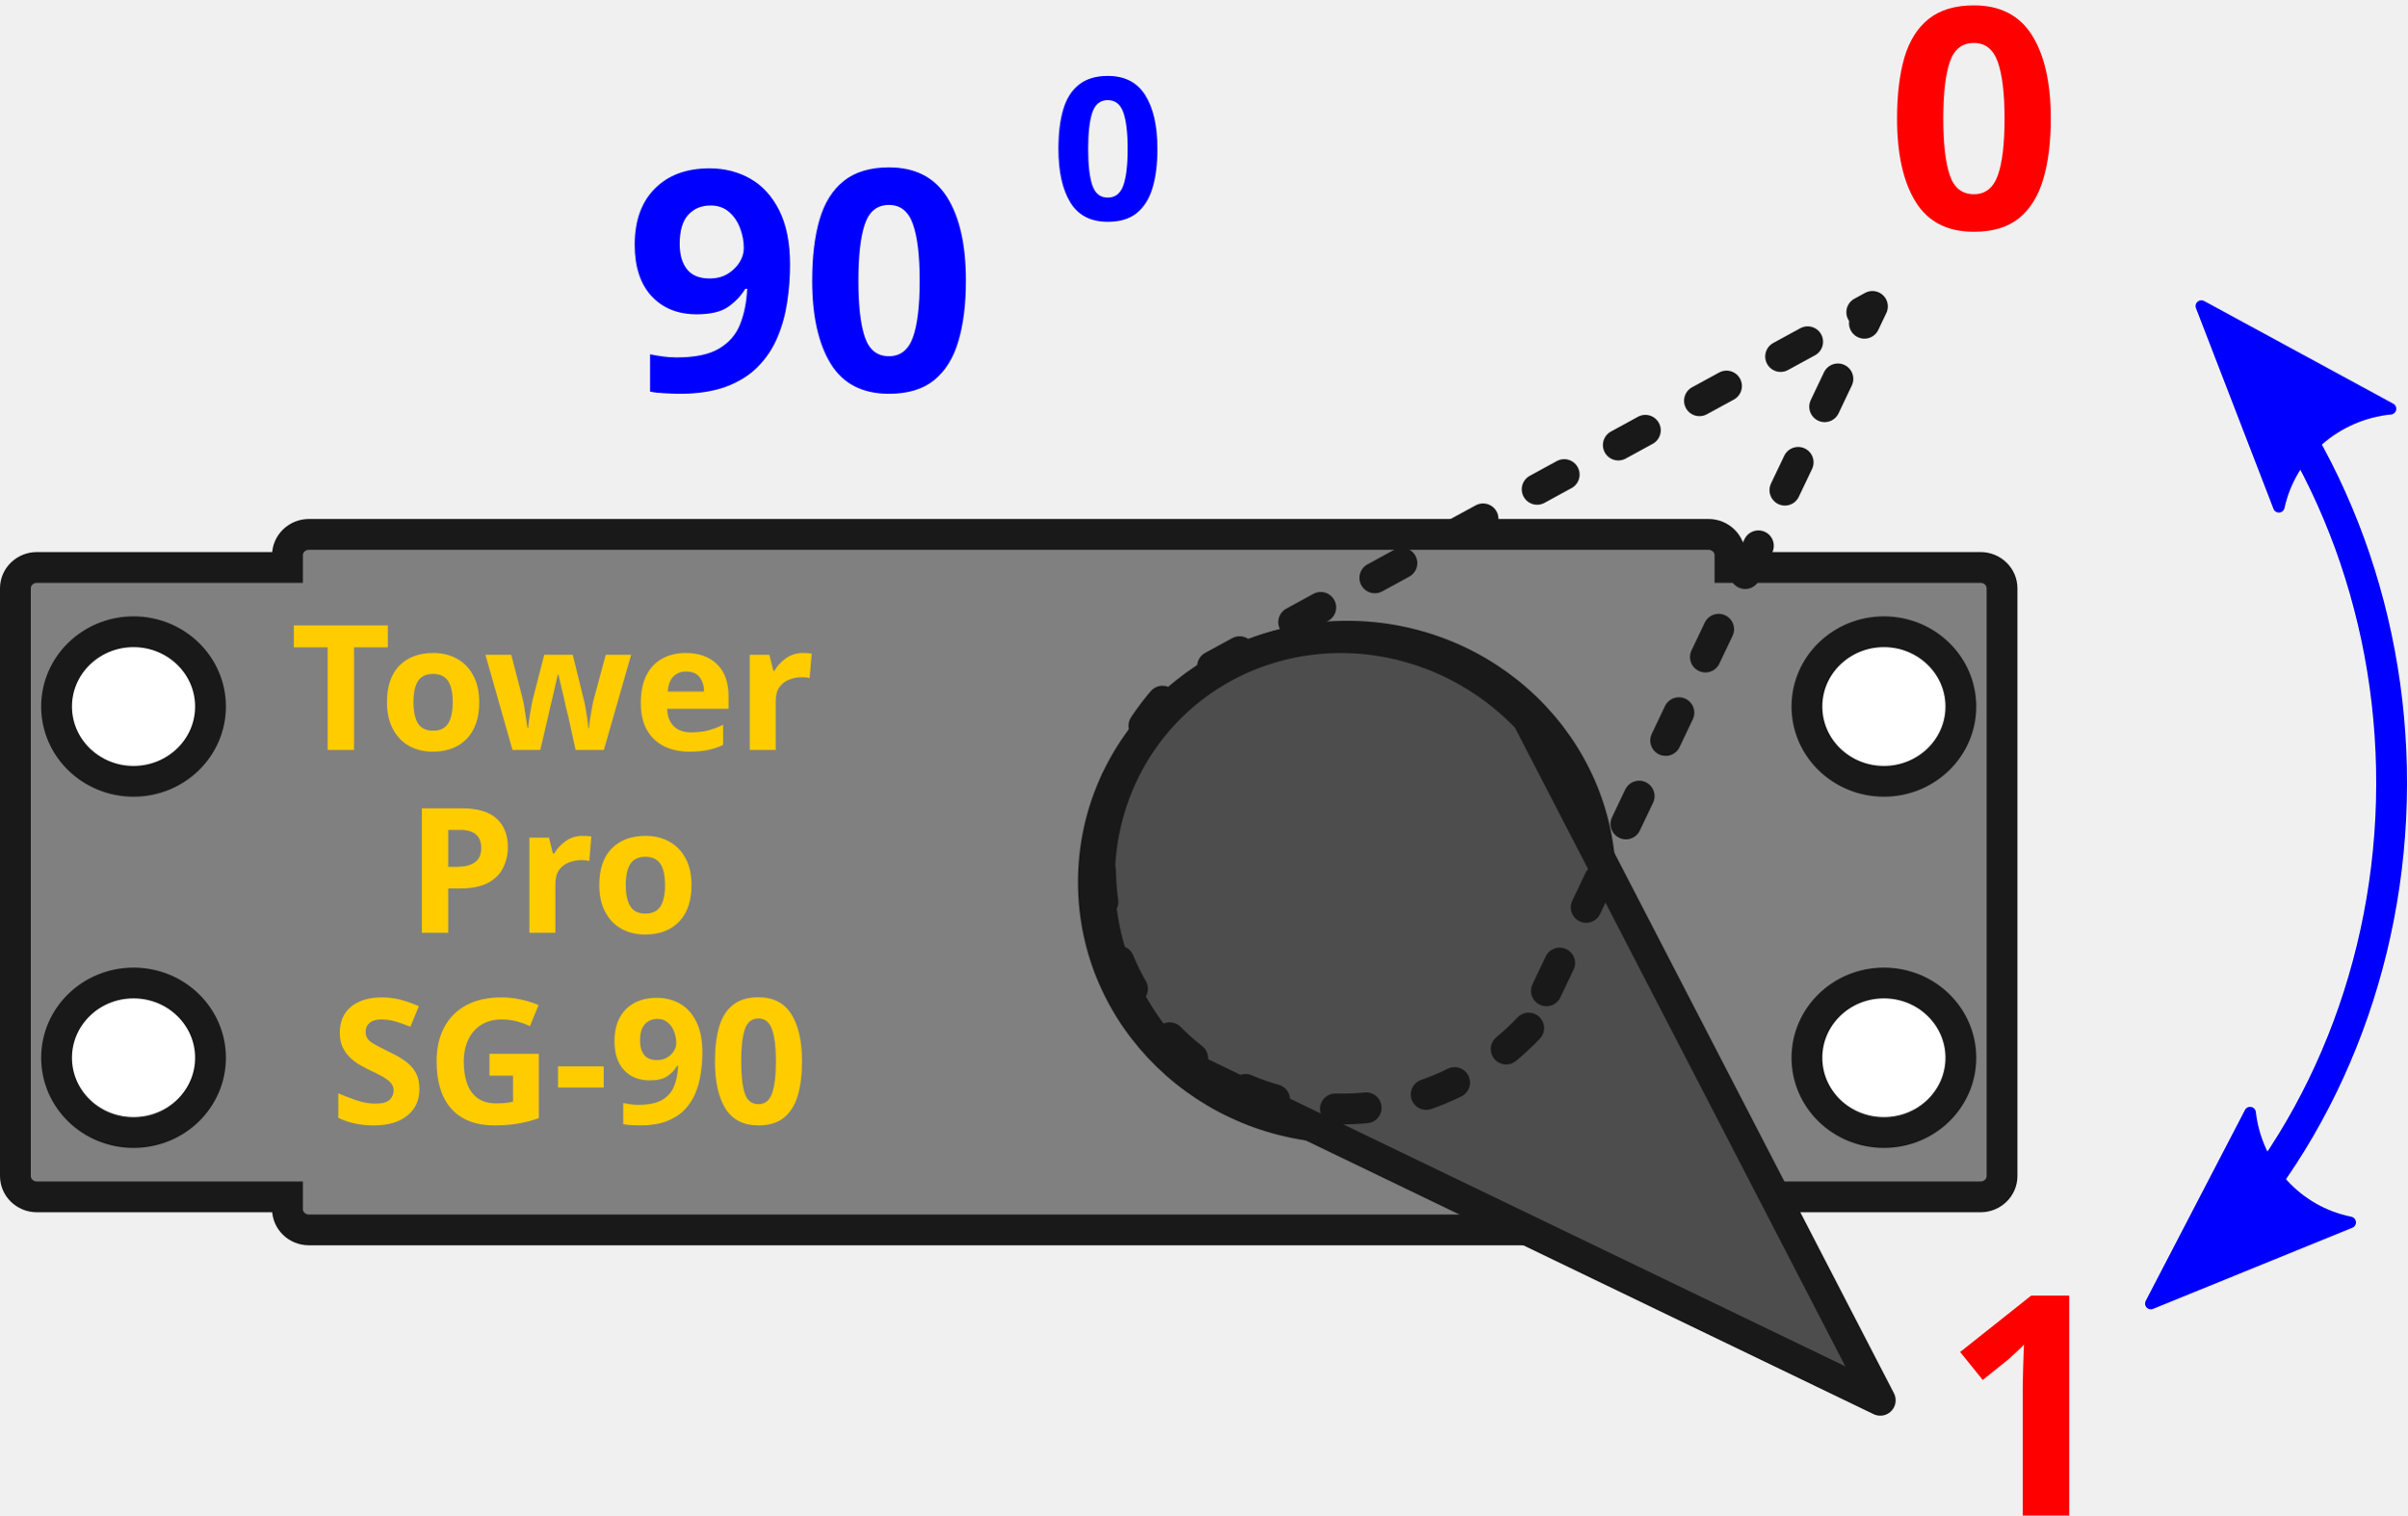
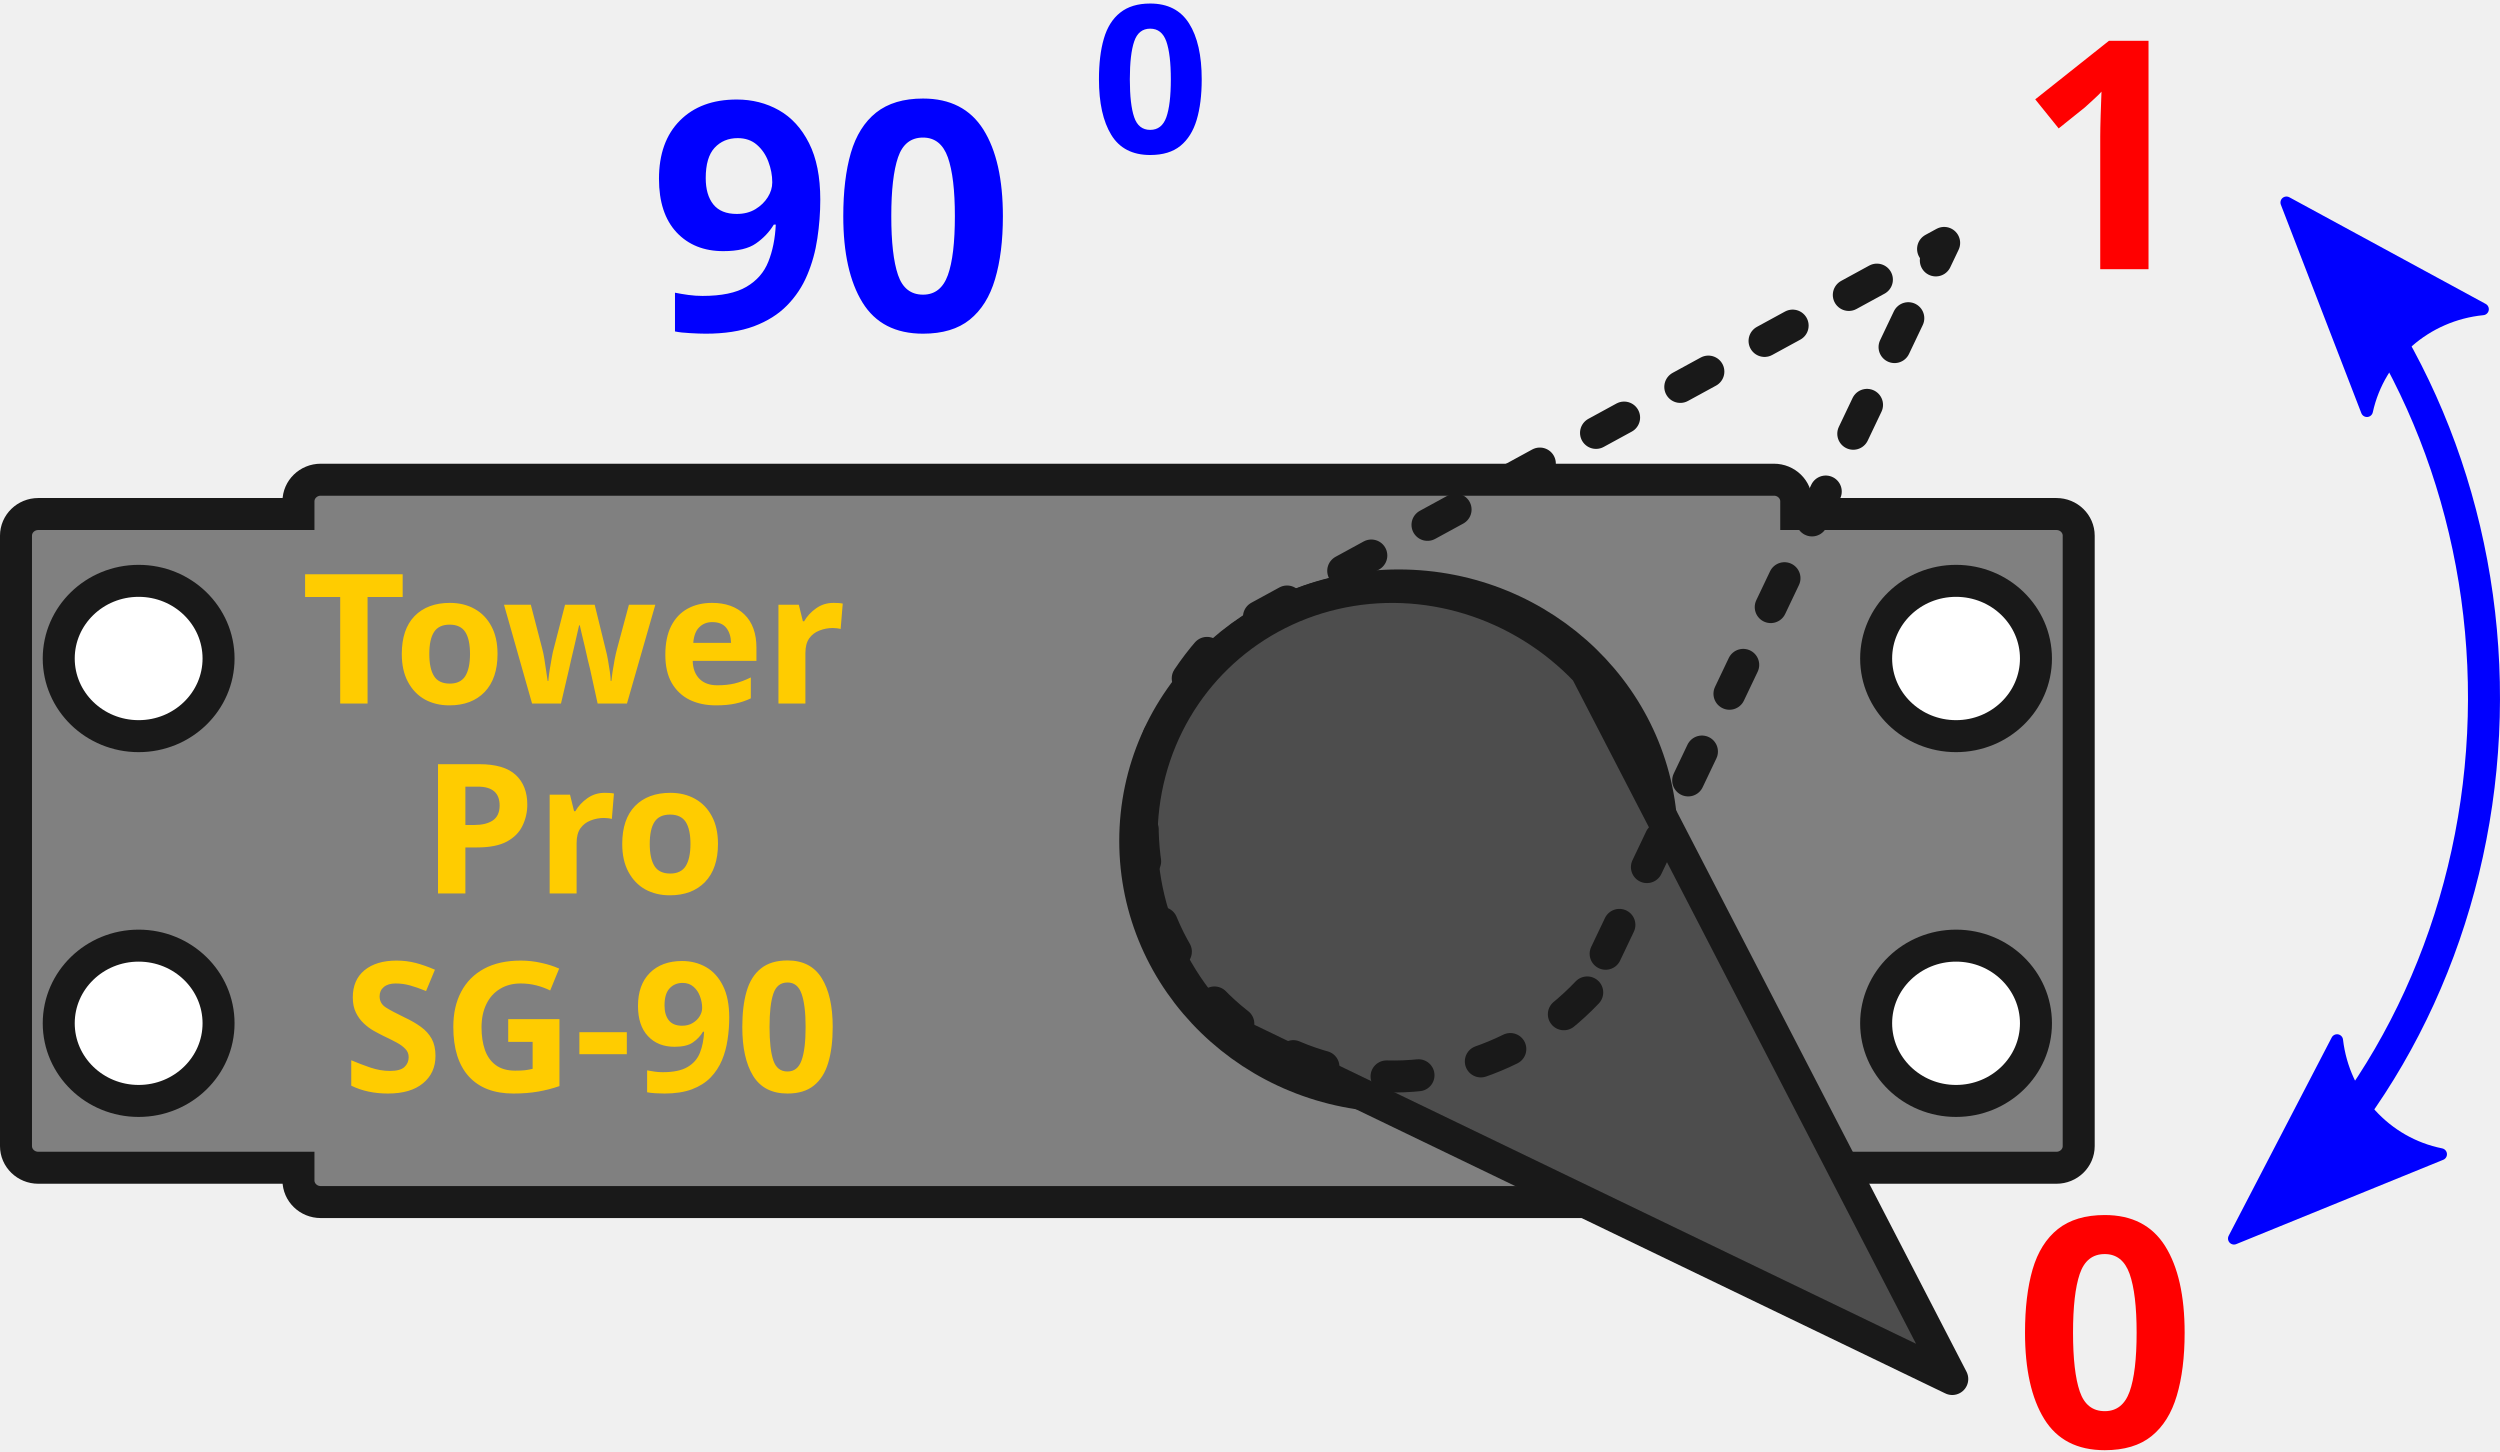
- <svg xmlns="http://www.w3.org/2000/svg" viewBox="-252 400.9 278.16 175.191" width="278.16" height="175.191" id="svg4332" version="1.1">
+ <svg xmlns="http://www.w3.org/2000/svg" viewBox="-252 400.9 278.248 161.55" width="278.248" height="161.55" id="svg4332" version="1.1">
  <defs id="defs4338">
    <marker orient="auto" refY="0" refX="0" id="Arrow2Mstart" style="overflow:visible">
      <path id="path4215" style="fill:#0000ff;fill-opacity:1;fill-rule:evenodd;stroke:#0000ff;stroke-width:0.625;stroke-linejoin:round;stroke-opacity:1" d="M 8.719,4.034 -2.207,0.016 8.719,-4.002 c -1.745,2.372 -1.735,5.617 -6e-7,8.035 z" transform="scale(0.6,0.6)" />
    </marker>
    <marker orient="auto" refY="0" refX="0" id="Arrow1Mstart" style="overflow:visible">
      <path id="path4197" d="M 0,0 5,-5 -12.5,0 5,5 0,0 Z" style="fill:#0000ff;fill-opacity:1;fill-rule:evenodd;stroke:#0000ff;stroke-width:1pt;stroke-opacity:1" transform="matrix(0.4,0,0,0.4,4,0)" />
    </marker>
    <marker orient="auto" refY="0" refX="0" id="Arrow2Mend" style="overflow:visible">
      <path id="path4218" style="fill:#0000ff;fill-opacity:1;fill-rule:evenodd;stroke:#0000ff;stroke-width:0.625;stroke-linejoin:round;stroke-opacity:1" d="M 8.719,4.034 -2.207,0.016 8.719,-4.002 c -1.745,2.372 -1.735,5.617 -6e-7,8.035 z" transform="scale(-0.6,-0.6)" />
    </marker>
    <marker orient="auto" refY="0" refX="0" id="Arrow2Sstart" style="overflow:visible">
      <path id="path4321" style="fill:#0000ff;fill-opacity:1;fill-rule:evenodd;stroke:#0000ff;stroke-width:0.625;stroke-linejoin:round;stroke-opacity:1" d="M 8.719,4.034 -2.207,0.016 8.719,-4.002 c -1.745,2.372 -1.735,5.617 -6e-7,8.035 z" transform="matrix(0.3,0,0,0.3,-0.69,0)" />
    </marker>
    <marker orient="auto" refY="0" refX="0" id="Arrow1Sstart" style="overflow:visible">
      <path id="path4303" d="M 0,0 5,-5 -12.5,0 5,5 0,0 Z" style="fill:#000000;fill-opacity:1;fill-rule:evenodd;stroke:#000000;stroke-width:1pt;stroke-opacity:1" transform="matrix(0.2,0,0,0.2,1.2,0)" />
    </marker>
    <marker orient="auto" refY="0" refX="0" id="Arrow2Send" style="overflow:visible">
      <path id="path4324" style="fill:#0000ff;fill-opacity:1;fill-rule:evenodd;stroke:#0000ff;stroke-width:0.625;stroke-linejoin:round;stroke-opacity:1" d="M 8.719,4.034 -2.207,0.016 8.719,-4.002 c -1.745,2.372 -1.735,5.617 -6e-7,8.035 z" transform="matrix(-0.3,0,0,-0.3,0.69,0)" />
    </marker>
    <marker orient="auto" refY="0" refX="0" id="Arrow1Send" style="overflow:visible">
      <path id="path4306" d="M 0,0 5,-5 -12.5,0 5,5 0,0 Z" style="fill:#000000;fill-opacity:1;fill-rule:evenodd;stroke:#000000;stroke-width:1pt;stroke-opacity:1" transform="matrix(-0.2,0,0,-0.2,-1.2,0)" />
    </marker>
    <marker orient="auto" refY="0" refX="0" id="Arrow1Mend" style="overflow:visible">
      <path id="path4300" d="M 0,0 5,-5 -12.5,0 5,5 0,0 Z" style="fill:#000000;fill-opacity:1;fill-rule:evenodd;stroke:#000000;stroke-width:1pt;stroke-opacity:1" transform="matrix(-0.4,0,0,-0.4,-4,0)" />
    </marker>
    <marker style="overflow:visible" id="Arrow2Mstart-5" refX="0" refY="0" orient="auto">
      <path transform="scale(0.6,0.6)" d="M 8.719,4.034 -2.207,0.016 8.719,-4.002 c -1.745,2.372 -1.735,5.617 -6e-7,8.035 z" style="fill:#0000ff;fill-opacity:1;fill-rule:evenodd;stroke:#0000ff;stroke-width:0.625;stroke-linejoin:round;stroke-opacity:1" id="path4215-3" />
    </marker>
    <marker style="overflow:visible" id="Arrow1Mstart-5" refX="0" refY="0" orient="auto">
      <path transform="matrix(0.4,0,0,0.4,4,0)" style="fill:#0000ff;fill-opacity:1;fill-rule:evenodd;stroke:#0000ff;stroke-width:1pt;stroke-opacity:1" d="M 0,0 5,-5 -12.5,0 5,5 0,0 Z" id="path4197-6" />
    </marker>
    <marker style="overflow:visible" id="Arrow2Mend-2" refX="0" refY="0" orient="auto">
      <path transform="scale(-0.6,-0.6)" d="M 8.719,4.034 -2.207,0.016 8.719,-4.002 c -1.745,2.372 -1.735,5.617 -6e-7,8.035 z" style="fill:#0000ff;fill-opacity:1;fill-rule:evenodd;stroke:#0000ff;stroke-width:0.625;stroke-linejoin:round;stroke-opacity:1" id="path4218-9" />
    </marker>
    <marker style="overflow:visible" id="Arrow2Sstart-1" refX="0" refY="0" orient="auto">
      <path transform="matrix(0.3,0,0,0.3,-0.69,0)" d="M 8.719,4.034 -2.207,0.016 8.719,-4.002 c -1.745,2.372 -1.735,5.617 -6e-7,8.035 z" style="fill:#0000ff;fill-opacity:1;fill-rule:evenodd;stroke:#0000ff;stroke-width:0.625;stroke-linejoin:round;stroke-opacity:1" id="path4321-2" />
    </marker>
    <marker style="overflow:visible" id="Arrow1Sstart-7" refX="0" refY="0" orient="auto">
      <path transform="matrix(0.2,0,0,0.2,1.2,0)" style="fill:#000000;fill-opacity:1;fill-rule:evenodd;stroke:#000000;stroke-width:1pt;stroke-opacity:1" d="M 0,0 5,-5 -12.5,0 5,5 0,0 Z" id="path4303-0" />
    </marker>
    <marker style="overflow:visible" id="Arrow2Send-9" refX="0" refY="0" orient="auto">
      <path transform="matrix(-0.3,0,0,-0.3,0.69,0)" d="M 8.719,4.034 -2.207,0.016 8.719,-4.002 c -1.745,2.372 -1.735,5.617 -6e-7,8.035 z" style="fill:#0000ff;fill-opacity:1;fill-rule:evenodd;stroke:#0000ff;stroke-width:0.625;stroke-linejoin:round;stroke-opacity:1" id="path4324-3" />
    </marker>
    <marker style="overflow:visible" id="Arrow1Send-6" refX="0" refY="0" orient="auto">
      <path transform="matrix(-0.2,0,0,-0.2,-1.2,0)" style="fill:#000000;fill-opacity:1;fill-rule:evenodd;stroke:#000000;stroke-width:1pt;stroke-opacity:1" d="M 0,0 5,-5 -12.5,0 5,5 0,0 Z" id="path4306-0" />
    </marker>
    <marker style="overflow:visible" id="Arrow1Mend-6" refX="0" refY="0" orient="auto">
      <path transform="matrix(-0.4,0,0,-0.4,-4,0)" style="fill:#000000;fill-opacity:1;fill-rule:evenodd;stroke:#000000;stroke-width:1pt;stroke-opacity:1" d="M 0,0 5,-5 -12.5,0 5,5 0,0 Z" id="path4300-2" />
    </marker>
+     <marker style="overflow:visible" id="Arrow2Mstart-53" refX="0" refY="0" orient="auto">
+       <path transform="scale(0.6,0.6)" d="M 8.719,4.034 -2.207,0.016 8.719,-4.002 c -1.745,2.372 -1.735,5.617 -6e-7,8.035 z" style="fill:#0000ff;fill-opacity:1;fill-rule:evenodd;stroke:#0000ff;stroke-width:0.625;stroke-linejoin:round;stroke-opacity:1" id="path4215-5" />
+     </marker>
+     <marker style="overflow:visible" id="Arrow1Mstart-6" refX="0" refY="0" orient="auto">
+       <path transform="matrix(0.4,0,0,0.4,4,0)" style="fill:#0000ff;fill-opacity:1;fill-rule:evenodd;stroke:#0000ff;stroke-width:1pt;stroke-opacity:1" d="M 0,0 5,-5 -12.5,0 5,5 0,0 Z" id="path4197-2" />
+     </marker>
+     <marker style="overflow:visible" id="Arrow2Mend-9" refX="0" refY="0" orient="auto">
+       <path transform="scale(-0.6,-0.6)" d="M 8.719,4.034 -2.207,0.016 8.719,-4.002 c -1.745,2.372 -1.735,5.617 -6e-7,8.035 z" style="fill:#0000ff;fill-opacity:1;fill-rule:evenodd;stroke:#0000ff;stroke-width:0.625;stroke-linejoin:round;stroke-opacity:1" id="path4218-1" />
+     </marker>
+     <marker style="overflow:visible" id="Arrow2Sstart-2" refX="0" refY="0" orient="auto">
+       <path transform="matrix(0.3,0,0,0.3,-0.69,0)" d="M 8.719,4.034 -2.207,0.016 8.719,-4.002 c -1.745,2.372 -1.735,5.617 -6e-7,8.035 z" style="fill:#0000ff;fill-opacity:1;fill-rule:evenodd;stroke:#0000ff;stroke-width:0.625;stroke-linejoin:round;stroke-opacity:1" id="path4321-7" />
+     </marker>
+     <marker style="overflow:visible" id="Arrow1Sstart-0" refX="0" refY="0" orient="auto">
+       <path transform="matrix(0.2,0,0,0.2,1.2,0)" style="fill:#000000;fill-opacity:1;fill-rule:evenodd;stroke:#000000;stroke-width:1pt;stroke-opacity:1" d="M 0,0 5,-5 -12.5,0 5,5 0,0 Z" id="path4303-9" />
+     </marker>
+     <marker style="overflow:visible" id="Arrow2Send-3" refX="0" refY="0" orient="auto">
+       <path transform="matrix(-0.3,0,0,-0.3,0.69,0)" d="M 8.719,4.034 -2.207,0.016 8.719,-4.002 c -1.745,2.372 -1.735,5.617 -6e-7,8.035 z" style="fill:#0000ff;fill-opacity:1;fill-rule:evenodd;stroke:#0000ff;stroke-width:0.625;stroke-linejoin:round;stroke-opacity:1" id="path4324-6" />
+     </marker>
+     <marker style="overflow:visible" id="Arrow1Send-0" refX="0" refY="0" orient="auto">
+       <path transform="matrix(-0.2,0,0,-0.2,-1.2,0)" style="fill:#000000;fill-opacity:1;fill-rule:evenodd;stroke:#000000;stroke-width:1pt;stroke-opacity:1" d="M 0,0 5,-5 -12.5,0 5,5 0,0 Z" id="path4306-6" />
+     </marker>
+     <marker style="overflow:visible" id="Arrow1Mend-2" refX="0" refY="0" orient="auto">
+       <path transform="matrix(-0.4,0,0,-0.4,-4,0)" style="fill:#000000;fill-opacity:1;fill-rule:evenodd;stroke:#000000;stroke-width:1pt;stroke-opacity:1" d="M 0,0 5,-5 -12.5,0 5,5 0,0 Z" id="path4300-6" />
+     </marker>
+     <marker orient="auto" refY="0" refX="0" id="Arrow2Mstart-5-1" style="overflow:visible">
+       <path id="path4215-3-8" style="fill:#0000ff;fill-opacity:1;fill-rule:evenodd;stroke:#0000ff;stroke-width:0.625;stroke-linejoin:round;stroke-opacity:1" d="M 8.719,4.034 -2.207,0.016 8.719,-4.002 c -1.745,2.372 -1.735,5.617 -6e-7,8.035 z" transform="scale(0.6,0.6)" />
+     </marker>
+     <marker orient="auto" refY="0" refX="0" id="Arrow1Mstart-5-7" style="overflow:visible">
+       <path id="path4197-6-9" d="M 0,0 5,-5 -12.5,0 5,5 0,0 Z" style="fill:#0000ff;fill-opacity:1;fill-rule:evenodd;stroke:#0000ff;stroke-width:1pt;stroke-opacity:1" transform="matrix(0.4,0,0,0.4,4,0)" />
+     </marker>
+     <marker orient="auto" refY="0" refX="0" id="Arrow2Mend-2-2" style="overflow:visible">
+       <path id="path4218-9-0" style="fill:#0000ff;fill-opacity:1;fill-rule:evenodd;stroke:#0000ff;stroke-width:0.625;stroke-linejoin:round;stroke-opacity:1" d="M 8.719,4.034 -2.207,0.016 8.719,-4.002 c -1.745,2.372 -1.735,5.617 -6e-7,8.035 z" transform="scale(-0.6,-0.6)" />
+     </marker>
+     <marker orient="auto" refY="0" refX="0" id="Arrow2Sstart-1-2" style="overflow:visible">
+       <path id="path4321-2-3" style="fill:#0000ff;fill-opacity:1;fill-rule:evenodd;stroke:#0000ff;stroke-width:0.625;stroke-linejoin:round;stroke-opacity:1" d="M 8.719,4.034 -2.207,0.016 8.719,-4.002 c -1.745,2.372 -1.735,5.617 -6e-7,8.035 z" transform="matrix(0.3,0,0,0.3,-0.69,0)" />
+     </marker>
+     <marker orient="auto" refY="0" refX="0" id="Arrow1Sstart-7-7" style="overflow:visible">
+       <path id="path4303-0-5" d="M 0,0 5,-5 -12.5,0 5,5 0,0 Z" style="fill:#000000;fill-opacity:1;fill-rule:evenodd;stroke:#000000;stroke-width:1pt;stroke-opacity:1" transform="matrix(0.2,0,0,0.2,1.2,0)" />
+     </marker>
+     <marker orient="auto" refY="0" refX="0" id="Arrow2Send-9-9" style="overflow:visible">
+       <path id="path4324-3-2" style="fill:#0000ff;fill-opacity:1;fill-rule:evenodd;stroke:#0000ff;stroke-width:0.625;stroke-linejoin:round;stroke-opacity:1" d="M 8.719,4.034 -2.207,0.016 8.719,-4.002 c -1.745,2.372 -1.735,5.617 -6e-7,8.035 z" transform="matrix(-0.3,0,0,-0.3,0.69,0)" />
+     </marker>
+     <marker orient="auto" refY="0" refX="0" id="Arrow1Send-6-2" style="overflow:visible">
+       <path id="path4306-0-8" d="M 0,0 5,-5 -12.5,0 5,5 0,0 Z" style="fill:#000000;fill-opacity:1;fill-rule:evenodd;stroke:#000000;stroke-width:1pt;stroke-opacity:1" transform="matrix(-0.2,0,0,-0.2,-1.2,0)" />
+     </marker>
+     <marker orient="auto" refY="0" refX="0" id="Arrow1Mend-6-9" style="overflow:visible">
+       <path id="path4300-2-7" d="M 0,0 5,-5 -12.5,0 5,5 0,0 Z" style="fill:#000000;fill-opacity:1;fill-rule:evenodd;stroke:#000000;stroke-width:1pt;stroke-opacity:1" transform="matrix(-0.4,0,0,-0.4,-4,0)" />
+     </marker>
  </defs>
-   <path style="fill:#808080;fill-rule:evenodd;stroke:#191919;stroke-width:3.561;stroke-miterlimit:4;stroke-dasharray:none" d="m -218.782,540.66 0,-1.407 -28.956,0 a 2.482,2.412 0 0 1 -2.482,-2.412 l 0,-67.936 a 2.482,2.412 0 0 1 2.482,-2.412 l 28.956,0 0,-1.407 a 2.482,2.412 0 0 1 2.482,-2.412 l 161.738,0 a 2.482,2.412 0 0 1 2.482,2.412 l 0,1.407 28.956,0 a 2.482,2.412 0 0 1 2.482,2.412 l 0,67.936 a 2.482,2.412 0 0 1 -2.482,2.412 l -28.956,0 0,1.407 a 2.482,2.412 0 0 1 -2.482,2.412 l -161.738,0 a 2.482,2.412 0 0 1 -2.482,-2.412" id="Fusion009002001_cs_w0000-1" />
-   <ellipse id="circle4163-8" style="fill:#ffffff;stroke:#191919;stroke-width:3.561;stroke-miterlimit:4;stroke-dasharray:none" cy="-482.572" cx="-236.569" transform="scale(1,-1)" rx="8.894" ry="8.643" />
-   <ellipse id="circle4165-7" style="fill:#ffffff;stroke:#191919;stroke-width:3.561;stroke-miterlimit:4;stroke-dasharray:none" cy="-523.173" cx="-236.569" transform="scale(1,-1)" rx="8.894" ry="8.643" />
-   <ellipse id="circle4167-9" style="fill:#ffffff;stroke:#191919;stroke-width:3.561;stroke-miterlimit:4;stroke-dasharray:none" cy="-482.572" cx="-34.293" transform="scale(1,-1)" rx="8.894" ry="8.643" />
-   <ellipse id="circle4169-2" style="fill:#ffffff;stroke:#191919;stroke-width:3.561;stroke-miterlimit:4;stroke-dasharray:none" cy="-523.173" cx="-34.293" transform="scale(1,-1)" rx="8.894" ry="8.643" />
-   <g id="Fusion009002001_cs001" transform="matrix(4.136517,0,0,-4.019896,-135.4311,502.8728)" style="stroke-width:1.184;stroke-miterlimit:4;stroke-dasharray:none">
+   <path style="fill:#808080;fill-rule:evenodd;stroke:#191919;stroke-width:3.561;stroke-miterlimit:4;stroke-dasharray:none" d="m -218.782,532.277 0,-1.407 -28.956,0 a 2.482,2.412 0 0 1 -2.482,-2.412 l 0,-67.936 a 2.482,2.412 0 0 1 2.482,-2.412 l 28.956,0 0,-1.407 a 2.482,2.412 0 0 1 2.482,-2.412 l 161.738,0 a 2.482,2.412 0 0 1 2.482,2.412 l 0,1.407 28.956,0 a 2.482,2.412 0 0 1 2.482,2.412 l 0,67.936 a 2.482,2.412 0 0 1 -2.482,2.412 l -28.956,0 0,1.407 a 2.482,2.412 0 0 1 -2.482,2.412 l -161.738,0 a 2.482,2.412 0 0 1 -2.482,-2.412" id="Fusion009002001_cs_w0000-1" />
+   <ellipse id="circle4163-8" style="fill:#ffffff;stroke:#191919;stroke-width:3.561;stroke-miterlimit:4;stroke-dasharray:none" cy="-474.19" cx="-236.569" transform="scale(1,-1)" rx="8.894" ry="8.643" />
+   <ellipse id="circle4165-7" style="fill:#ffffff;stroke:#191919;stroke-width:3.561;stroke-miterlimit:4;stroke-dasharray:none" cy="-514.791" cx="-236.569" transform="scale(1,-1)" rx="8.894" ry="8.643" />
+   <ellipse id="circle4167-9" style="fill:#ffffff;stroke:#191919;stroke-width:3.561;stroke-miterlimit:4;stroke-dasharray:none" cy="-474.19" cx="-34.293" transform="scale(1,-1)" rx="8.894" ry="8.643" />
+   <ellipse id="circle4169-2" style="fill:#ffffff;stroke:#191919;stroke-width:3.561;stroke-miterlimit:4;stroke-dasharray:none" cy="-514.791" cx="-34.293" transform="scale(1,-1)" rx="8.894" ry="8.643" />
+   <g id="Fusion009002001_cs001" transform="matrix(4.136517,0,0,-4.019896,-135.4311,494.4902)" style="stroke-width:1.184;stroke-miterlimit:4;stroke-dasharray:none">
    <circle cx="9.45" cy="0" r="7.079" style="fill:none;stroke:#191919;stroke-width:0.873;stroke-miterlimit:4;stroke-dasharray:none" id="circle4174" />
  </g>
-   <path id="circle4174-6-5-0" d="m -75.467,483.966 c -7.283,-7.66 -17.99,-10.953 -28.034,-8.622 -10.044,2.331 -17.874,9.927 -20.503,19.887 -2.629,9.961 0.35,20.749 7.8,28.247 l 81.489,39.287 z" style="fill:#4d4d4d;stroke:#191919;stroke-width:3.561;stroke-linecap:round;stroke-linejoin:round;stroke-miterlimit:4;stroke-dasharray:none" />
-   <path id="circle4174-6-5-3" d="m -75.343,519.739 c -7.283,7.66 -17.99,10.953 -28.034,8.622 -10.044,-2.331 -17.874,-9.927 -20.503,-19.887 -2.629,-9.961 0.35,-20.749 7.8,-28.247 l 80.462,-43.908 z" style="fill:none;stroke:#191919;stroke-width:3.561;stroke-linecap:round;stroke-linejoin:round;stroke-miterlimit:4;stroke-dasharray:3.561, 7.123;stroke-dashoffset:0" />
-   <path d="M -0.062,548.435 A 66.685,73.886 0 0 1 -24.278,495.456 66.685,73.886 0 0 1 -5.479,439.842" transform="scale(-1,1)" id="path4285" style="opacity:1;fill:none;fill-opacity:1;stroke:#0000ff;stroke-width:3.561;stroke-linecap:round;stroke-linejoin:round;stroke-miterlimit:4;stroke-dasharray:none;stroke-dashoffset:0;stroke-opacity:1;marker-start:url(#Arrow2Mstart-5);marker-end:url(#Arrow2Mend-2)" />
-   <text xml:space="preserve" style="font-style:normal;font-weight:normal;font-size:62.323px;line-height:125%;font-family:sans-serif;letter-spacing:0px;word-spacing:0px;fill:#ff0000;fill-opacity:1;stroke:none;stroke-width:1px;stroke-linecap:butt;stroke-linejoin:miter;stroke-opacity:1" x="-34.05" y="427.331" id="text4155-3-2">
-     <tspan id="tspan4157-6-3" x="-34.05" y="427.331" style="font-style:normal;font-variant:normal;font-weight:bold;font-stretch:normal;font-size:35.613px;font-family:sans-serif;-inkscape-font-specification:'sans-serif Bold';fill:#ff0000">0</tspan>
+   <path id="circle4174-6-5-0" d="m -75.467,475.583 c -7.283,-7.66 -17.99,-10.953 -28.034,-8.622 -10.044,2.331 -17.874,9.927 -20.503,19.887 -2.629,9.961 0.35,20.749 7.8,28.247 l 81.489,39.287 z" style="fill:#4d4d4d;stroke:#191919;stroke-width:3.561;stroke-linecap:round;stroke-linejoin:round;stroke-miterlimit:4;stroke-dasharray:none" />
+   <path id="circle4174-6-5-3" d="m -75.343,511.357 c -7.283,7.66 -17.99,10.953 -28.034,8.622 -10.044,-2.331 -17.874,-9.927 -20.503,-19.887 -2.629,-9.961 0.35,-20.749 7.8,-28.247 l 80.462,-43.908 z" style="fill:none;stroke:#191919;stroke-width:3.561;stroke-linecap:round;stroke-linejoin:round;stroke-miterlimit:4;stroke-dasharray:3.561, 7.123;stroke-dashoffset:0" />
+   <text xml:space="preserve" style="font-style:normal;font-weight:normal;font-size:62.323px;line-height:125%;font-family:sans-serif;letter-spacing:0px;word-spacing:0px;fill:#ff0000;fill-opacity:1;stroke:none;stroke-width:1px;stroke-linecap:butt;stroke-linejoin:miter;stroke-opacity:1" x="-27.9" y="561.946" id="text4155-3-2">
+     <tspan id="tspan4157-6-3" x="-27.9" y="561.946" style="font-style:normal;font-variant:normal;font-weight:bold;font-stretch:normal;font-size:35.613px;font-family:sans-serif;-inkscape-font-specification:'sans-serif Bold';fill:#ff0000">0</tspan>
  </text>
-   <text xml:space="preserve" style="font-style:normal;font-weight:normal;font-size:62.323px;line-height:125%;font-family:sans-serif;letter-spacing:0px;word-spacing:0px;fill:#ff0000;fill-opacity:1;stroke:none;stroke-width:1px;stroke-linecap:butt;stroke-linejoin:miter;stroke-opacity:1" x="-27.576" y="576.091" id="text4155-3-7">
-     <tspan id="tspan4157-6-5" x="-27.576" y="576.091" style="font-style:normal;font-variant:normal;font-weight:bold;font-stretch:normal;font-size:35.613px;font-family:sans-serif;-inkscape-font-specification:'sans-serif Bold';fill:#ff0000">1</tspan>
+   <text xml:space="preserve" style="font-style:normal;font-weight:normal;font-size:62.323px;line-height:125%;font-family:sans-serif;letter-spacing:0px;word-spacing:0px;fill:#ff0000;fill-opacity:1;stroke:none;stroke-width:1px;stroke-linecap:butt;stroke-linejoin:miter;stroke-opacity:1" x="-27.576" y="430.862" id="text4155-3-7">
+     <tspan id="tspan4157-6-5" x="-27.576" y="430.862" style="font-style:normal;font-variant:normal;font-weight:bold;font-stretch:normal;font-size:35.613px;font-family:sans-serif;-inkscape-font-specification:'sans-serif Bold';fill:#ff0000">1</tspan>
  </text>
-   <text xml:space="preserve" style="font-style:normal;font-weight:normal;font-size:35.279px;line-height:125%;font-family:sans-serif;text-align:center;letter-spacing:0px;word-spacing:0px;text-anchor:middle;fill:#ffcc00;fill-opacity:1;stroke:none;stroke-width:1px;stroke-linecap:butt;stroke-linejoin:miter;stroke-opacity:1" x="-174.36" y="487.585" id="text4155">
-     <tspan x="-174.36" y="487.585" style="font-style:normal;font-variant:normal;font-weight:bold;font-stretch:normal;font-size:20.16px;font-family:sans-serif;-inkscape-font-specification:'sans-serif Bold';text-align:center;text-anchor:middle;fill:#ffcc00" id="tspan4395">Tower</tspan>
+   <text xml:space="preserve" style="font-style:normal;font-weight:normal;font-size:35.279px;line-height:125%;font-family:sans-serif;text-align:center;letter-spacing:0px;word-spacing:0px;text-anchor:middle;fill:#ffcc00;fill-opacity:1;stroke:none;stroke-width:1px;stroke-linecap:butt;stroke-linejoin:miter;stroke-opacity:1" x="-174.36" y="479.202" id="text4155">
+     <tspan x="-174.36" y="479.202" style="font-style:normal;font-variant:normal;font-weight:bold;font-stretch:normal;font-size:20.16px;font-family:sans-serif;-inkscape-font-specification:'sans-serif Bold';text-align:center;text-anchor:middle;fill:#ffcc00" id="tspan4395">Tower</tspan>
  </text>
-   <text xml:space="preserve" style="font-style:normal;font-weight:normal;font-size:35.279px;line-height:125%;font-family:sans-serif;text-align:center;letter-spacing:0px;word-spacing:0px;text-anchor:middle;fill:#ffcc00;fill-opacity:1;stroke:none;stroke-width:1px;stroke-linecap:butt;stroke-linejoin:miter;stroke-opacity:1" x="-172.438" y="530.79" id="text4155-7">
-     <tspan x="-172.438" y="530.79" style="font-style:normal;font-variant:normal;font-weight:bold;font-stretch:normal;font-size:20.16px;font-family:sans-serif;-inkscape-font-specification:'sans-serif Bold';text-align:center;text-anchor:middle;fill:#ffcc00" id="tspan4395-5">SG-90</tspan>
+   <text xml:space="preserve" style="font-style:normal;font-weight:normal;font-size:35.279px;line-height:125%;font-family:sans-serif;text-align:center;letter-spacing:0px;word-spacing:0px;text-anchor:middle;fill:#ffcc00;fill-opacity:1;stroke:none;stroke-width:1px;stroke-linecap:butt;stroke-linejoin:miter;stroke-opacity:1" x="-172.438" y="522.407" id="text4155-7">
+     <tspan x="-172.438" y="522.407" style="font-style:normal;font-variant:normal;font-weight:bold;font-stretch:normal;font-size:20.16px;font-family:sans-serif;-inkscape-font-specification:'sans-serif Bold';text-align:center;text-anchor:middle;fill:#ffcc00" id="tspan4395-5">SG-90</tspan>
  </text>
-   <text xml:space="preserve" style="font-style:normal;font-weight:normal;font-size:62.323px;line-height:125%;font-family:sans-serif;letter-spacing:0px;word-spacing:0px;fill:#0000ff;fill-opacity:1;stroke:none;stroke-width:1px;stroke-linecap:butt;stroke-linejoin:miter;stroke-opacity:1" x="-179.795" y="446.06" id="text4155-3-7-9">
-     <tspan id="tspan4157-6-5-2" x="-179.795" y="446.06" style="font-style:normal;font-variant:normal;font-weight:bold;font-stretch:normal;font-size:35.613px;font-family:sans-serif;-inkscape-font-specification:'sans-serif Bold';fill:#0000ff">90</tspan>
+   <text xml:space="preserve" style="font-style:normal;font-weight:normal;font-size:62.323px;line-height:125%;font-family:sans-serif;letter-spacing:0px;word-spacing:0px;fill:#0000ff;fill-opacity:1;stroke:none;stroke-width:1px;stroke-linecap:butt;stroke-linejoin:miter;stroke-opacity:1" x="-179.795" y="437.678" id="text4155-3-7-9">
+     <tspan id="tspan4157-6-5-2" x="-179.795" y="437.678" style="font-style:normal;font-variant:normal;font-weight:bold;font-stretch:normal;font-size:35.613px;font-family:sans-serif;-inkscape-font-specification:'sans-serif Bold';fill:#0000ff">90</tspan>
  </text>
-   <text xml:space="preserve" style="font-style:normal;font-weight:normal;font-size:40.128px;line-height:125%;font-family:sans-serif;letter-spacing:0px;word-spacing:0px;fill:#0000ff;fill-opacity:1;stroke:none;stroke-width:1px;stroke-linecap:butt;stroke-linejoin:miter;stroke-opacity:1" x="-130.514" y="426.301" id="text4155-3-7-9-2">
-     <tspan id="tspan4157-6-5-2-8" x="-130.514" y="426.301" style="font-style:normal;font-variant:normal;font-weight:bold;font-stretch:normal;font-size:22.93px;font-family:sans-serif;-inkscape-font-specification:'sans-serif Bold';fill:#0000ff">0</tspan>
+   <text xml:space="preserve" style="font-style:normal;font-weight:normal;font-size:40.128px;line-height:125%;font-family:sans-serif;letter-spacing:0px;word-spacing:0px;fill:#0000ff;fill-opacity:1;stroke:none;stroke-width:1px;stroke-linecap:butt;stroke-linejoin:miter;stroke-opacity:1" x="-130.514" y="417.919" id="text4155-3-7-9-2">
+     <tspan id="tspan4157-6-5-2-8" x="-130.514" y="417.919" style="font-style:normal;font-variant:normal;font-weight:bold;font-stretch:normal;font-size:22.93px;font-family:sans-serif;-inkscape-font-specification:'sans-serif Bold';fill:#0000ff">0</tspan>
  </text>
-   <text xml:space="preserve" style="font-style:normal;font-weight:normal;font-size:35.279px;line-height:125%;font-family:sans-serif;text-align:center;letter-spacing:0px;word-spacing:0px;text-anchor:middle;fill:#ffcc00;fill-opacity:1;stroke:none;stroke-width:1px;stroke-linecap:butt;stroke-linejoin:miter;stroke-opacity:1" x="-174.36" y="508.727" id="text4155-3">
-     <tspan x="-174.36" y="508.727" style="font-style:normal;font-variant:normal;font-weight:bold;font-stretch:normal;font-size:20.16px;font-family:sans-serif;-inkscape-font-specification:'sans-serif Bold';text-align:center;text-anchor:middle;fill:#ffcc00" id="tspan4395-6">Pro</tspan>
+   <text xml:space="preserve" style="font-style:normal;font-weight:normal;font-size:35.279px;line-height:125%;font-family:sans-serif;text-align:center;letter-spacing:0px;word-spacing:0px;text-anchor:middle;fill:#ffcc00;fill-opacity:1;stroke:none;stroke-width:1px;stroke-linecap:butt;stroke-linejoin:miter;stroke-opacity:1" x="-174.36" y="500.344" id="text4155-3">
+     <tspan x="-174.36" y="500.344" style="font-style:normal;font-variant:normal;font-weight:bold;font-stretch:normal;font-size:20.16px;font-family:sans-serif;-inkscape-font-specification:'sans-serif Bold';text-align:center;text-anchor:middle;fill:#ffcc00" id="tspan4395-6">Pro</tspan>
  </text>
+   <path d="M -0.15,535.598 A 66.685,73.886 0 0 1 -24.365,482.619 66.685,73.886 0 0 1 -5.567,427.006" transform="scale(-1,1)" id="path4285-4" style="opacity:1;fill:none;fill-opacity:1;stroke:#0000ff;stroke-width:3.561;stroke-linecap:round;stroke-linejoin:round;stroke-miterlimit:4;stroke-dasharray:none;stroke-dashoffset:0;stroke-opacity:1;marker-start:url(#Arrow2Mstart-5-1);marker-end:url(#Arrow2Mend-2-2)" />
</svg>
